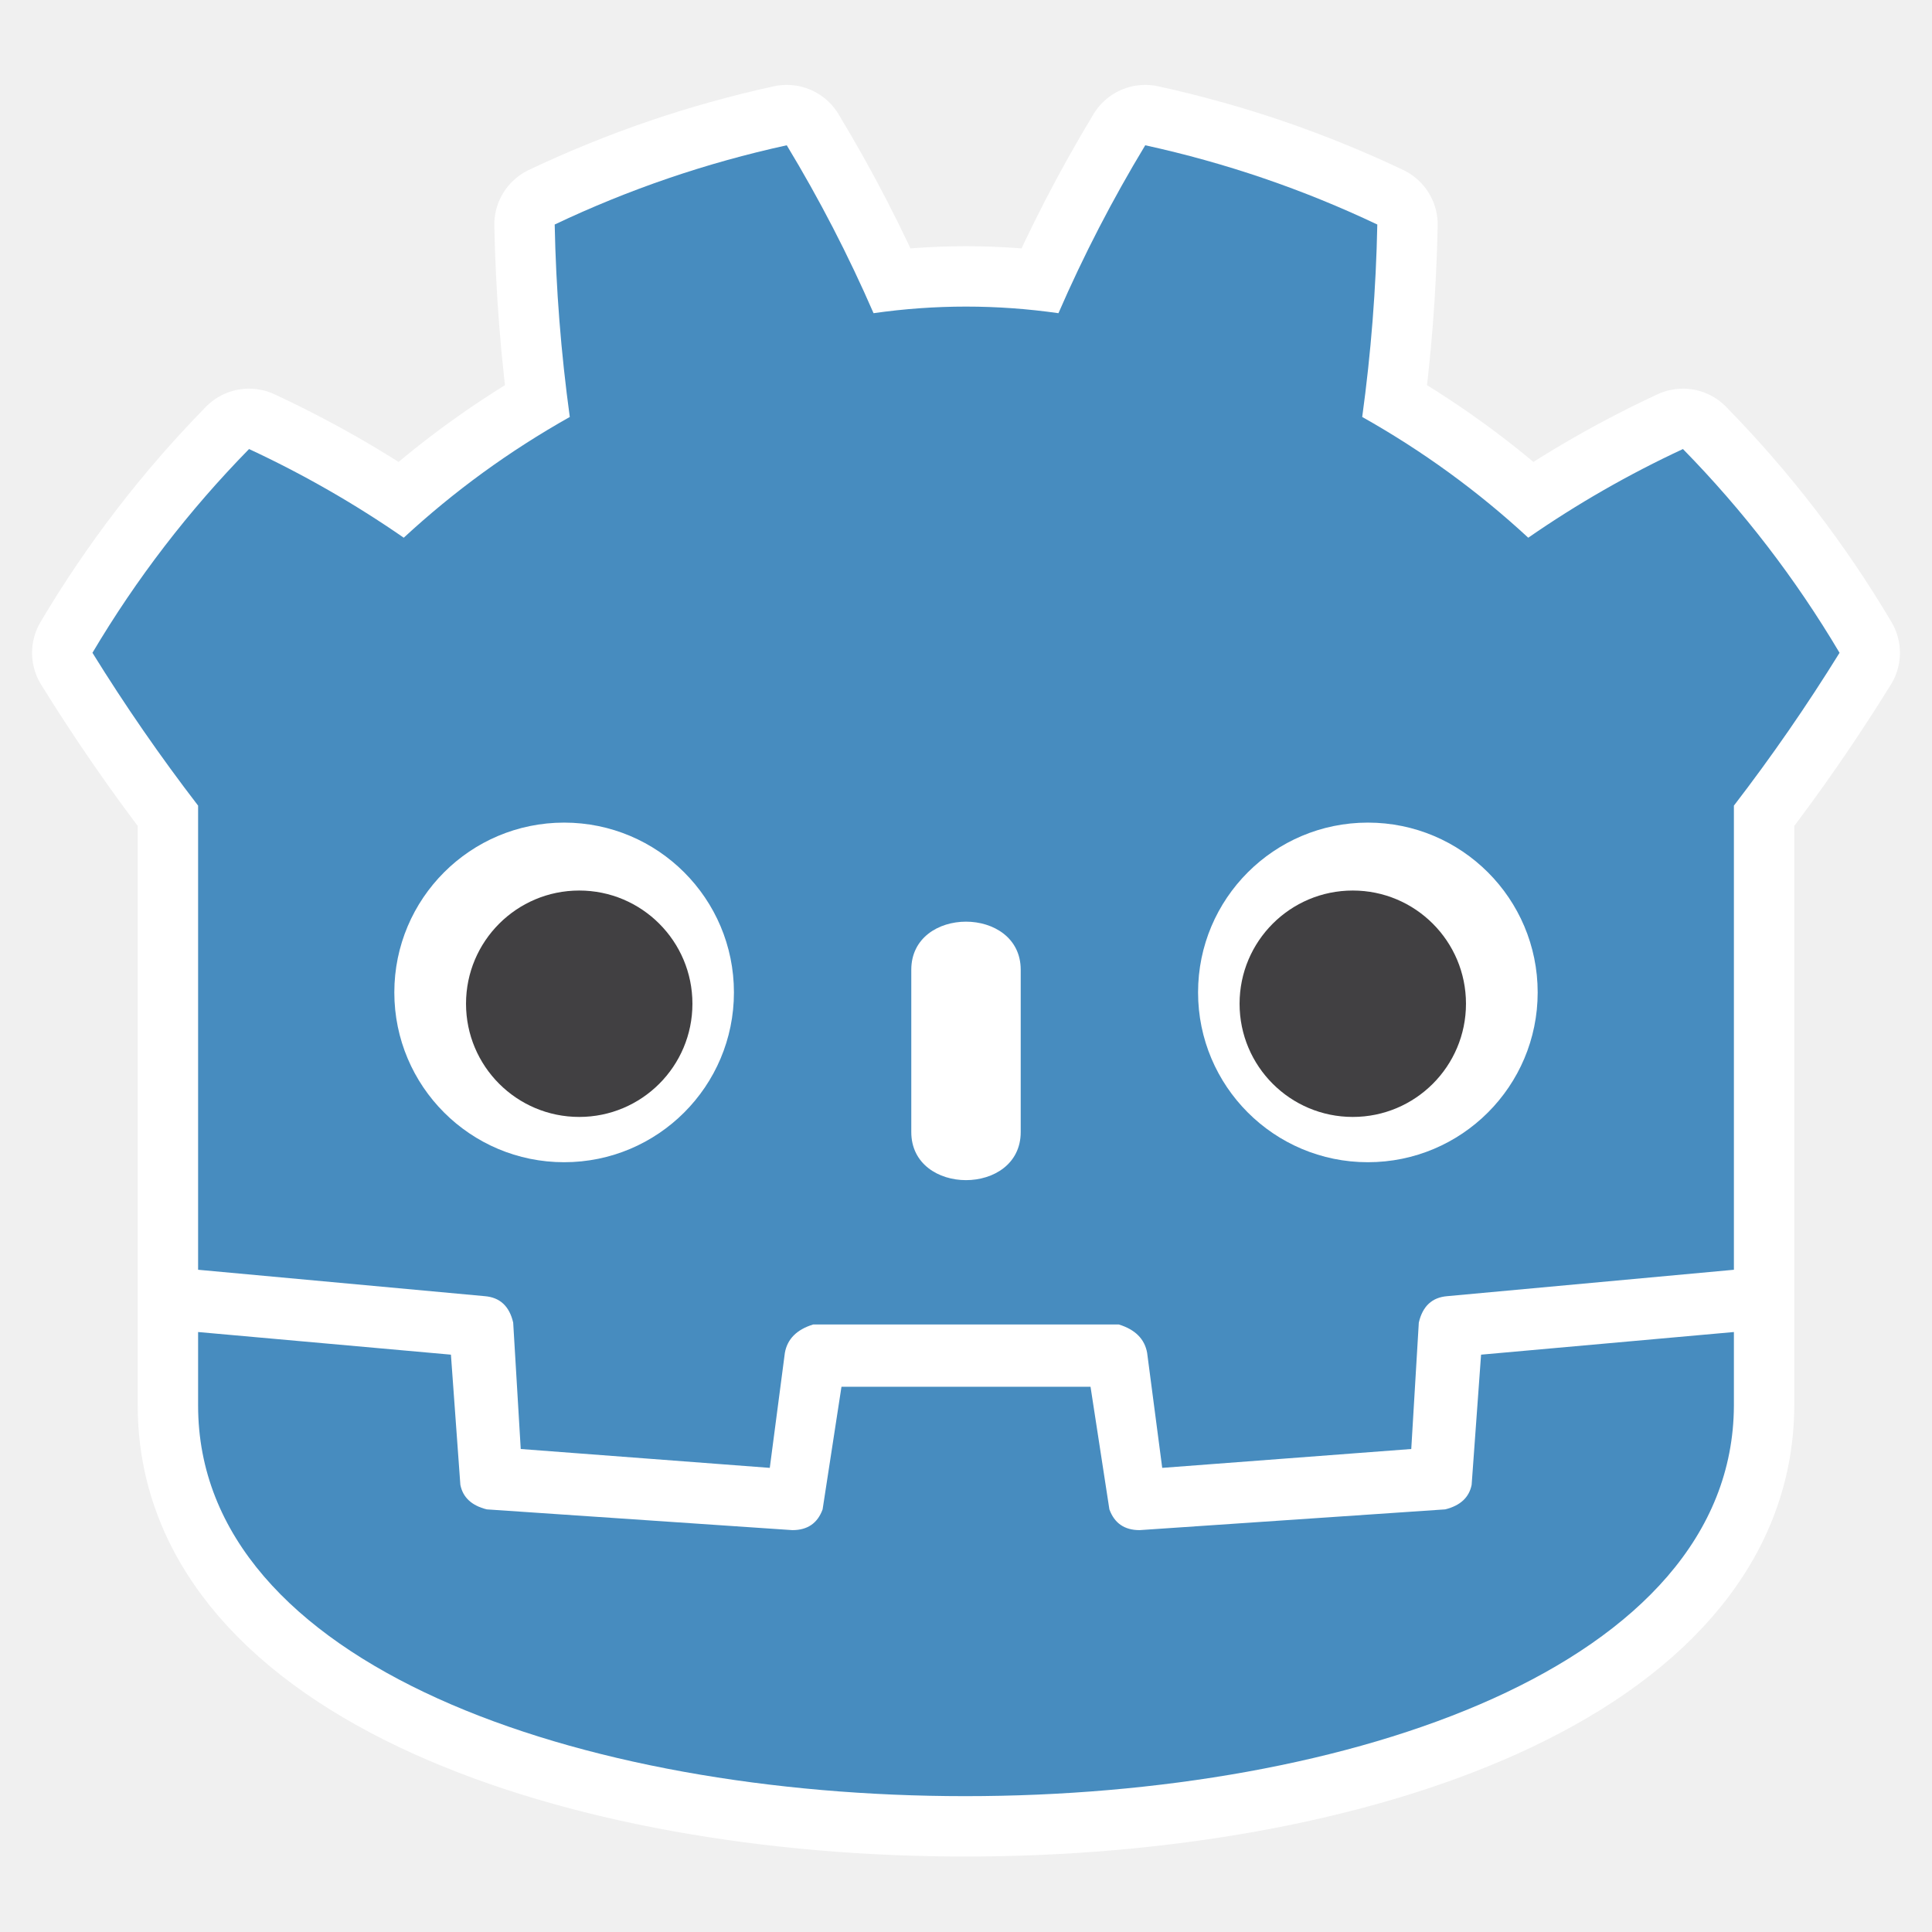
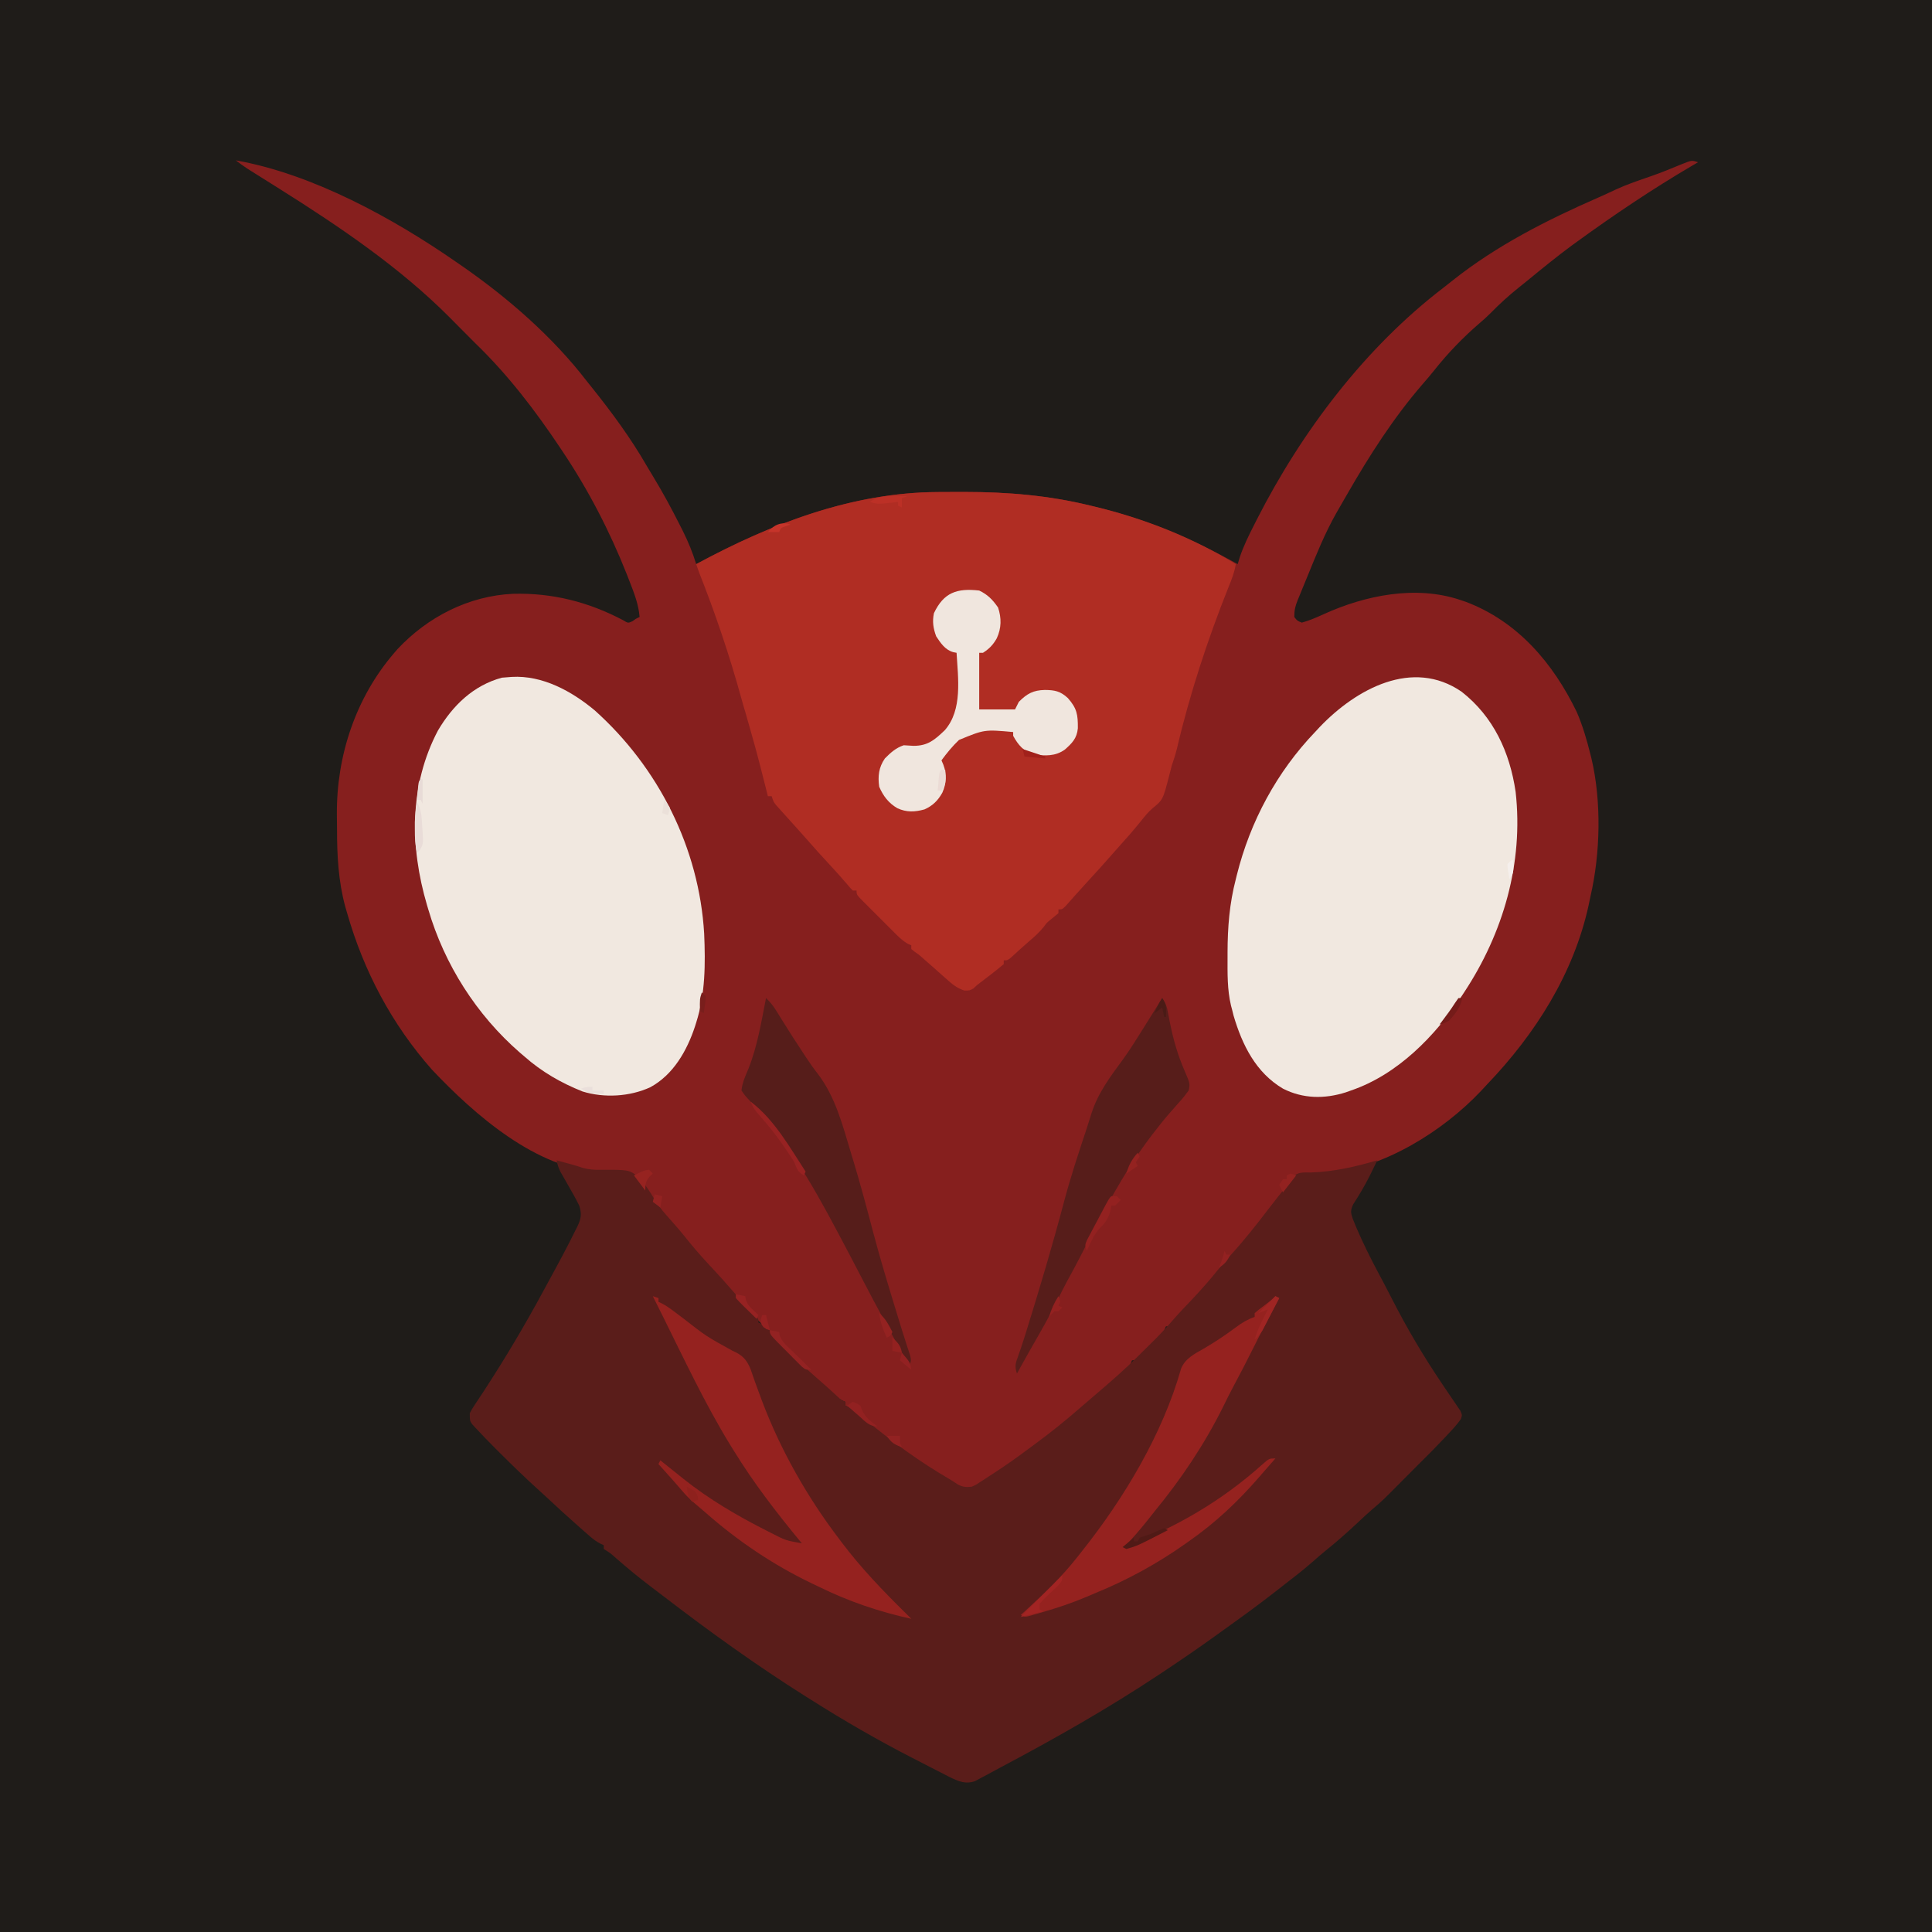
- <svg xmlns="http://www.w3.org/2000/svg" width="1024" height="1024">
-   <g fill="#fff">
-     <path d="M105 673v33q407 354 814 0v-33z" />
-     <path fill="none" stroke="#fff" stroke-linejoin="round" stroke-width="64" d="M105 745c0 276 813 276 814 0V427q30-39 56-81-35-59-83-108-43 20-82 47-40-37-88-64 7-51 8-102-59-28-123-42-26 43-46 89-49-7-98 0-20-46-46-89-64 14-123 42 1 51 8 102-48 27-88 64-39-27-82-47-48 49-83 108 26 42 56 81v318z" />
-     <path fill="#478cbf" d="m105 673 152 14q12 1 15 14l4 67 132 10 8-61q2-11 15-15h162q13 4 15 15l8 61 132-10 4-67q3-13 15-14l152-14V427q30-39 56-81-35-59-83-108-43 20-82 47-40-37-88-64 7-51 8-102-59-28-123-42-26 43-46 89-49-7-98 0-20-46-46-89-64 14-123 42 1 51 8 102-48 27-88 64-39-27-82-47-48 49-83 108 26 42 56 81zm0 33v39c0 276 813 276 814 0v-39l-134 12-5 69q-2 10-14 13l-162 11q-12 0-16-11l-10-65H446l-10 65q-4 11-16 11l-162-11q-12-3-14-13l-5-69z" />
-     <path d="M483 600c0 34 58 34 58 0v-86c0-34-58-34-58 0z" />
-     <circle cx="725" cy="526" r="90" />
-     <circle cx="299" cy="526" r="90" />
-   </g>
-   <g fill="#414042">
-     <circle cx="307" cy="532" r="60" />
-     <circle cx="717" cy="532" r="60" />
-   </g>
+ <svg xmlns="http://www.w3.org/2000/svg" version="1.1" width="1024" height="1024">
+   <path d="M0 0 C337.92 0 675.84 0 1024 0 C1024 337.92 1024 675.84 1024 1024 C686.08 1024 348.16 1024 0 1024 C0 686.08 0 348.16 0 0 Z " fill="#1F1C19" transform="translate(0,0)" />
+   <path d="M0 0 C40.703 7.199 83.475 30.715 117 54 C118.084 54.746 119.168 55.493 120.285 56.262 C144.497 73.117 167.973 93.572 186 117 C186.839 118.051 187.68 119.1 188.523 120.148 C199.239 133.521 209.359 147.251 217.905 162.118 C219.029 164.05 220.186 165.96 221.352 167.867 C226.427 176.224 231.038 184.767 235.438 193.5 C236.2 195.004 236.2 195.004 236.978 196.539 C239.823 202.264 242.136 207.883 244 214 C244.587 213.684 245.174 213.367 245.778 213.041 C284.648 192.178 327.167 176.029 371.871 175.797 C372.783 175.79 373.695 175.783 374.635 175.776 C377.569 175.758 380.503 175.752 383.438 175.75 C384.441 175.749 385.444 175.748 386.478 175.747 C409.103 175.762 430.977 177.594 453 183 C453.767 183.183 454.534 183.366 455.324 183.554 C482.056 189.976 507.028 200.593 531 214 C531.57 212.128 531.57 212.128 532.152 210.219 C534.103 204.381 536.784 198.981 539.562 193.5 C540.361 191.917 540.361 191.917 541.176 190.302 C564.923 143.696 598.562 99.162 640.303 67.307 C641.92 66.062 643.513 64.788 645.105 63.512 C668.176 45.178 694.986 31.568 721.891 19.809 C725.143 18.387 728.355 16.896 731.562 15.375 C737.545 12.633 743.755 10.562 749.969 8.414 C755.487 6.499 760.882 4.297 766.273 2.055 C771.673 -0.109 771.673 -0.109 775 1 C773.304 1.986 773.304 1.986 771.574 2.992 C750.716 15.249 730.577 28.789 711 43 C709.966 43.75 708.932 44.5 707.867 45.273 C699.993 51.09 692.424 57.273 684.858 63.482 C683.198 64.838 681.529 66.181 679.852 67.516 C674.611 71.714 669.783 76.089 665.098 80.898 C663.213 82.787 661.284 84.526 659.25 86.25 C650.477 93.815 642.413 102.134 635.227 111.215 C633.248 113.69 631.202 116.09 629.121 118.48 C613.615 136.375 600.756 156.503 589 177 C588.398 178.04 588.398 178.04 587.784 179.1 C586.599 181.146 585.423 183.197 584.25 185.25 C583.739 186.133 583.739 186.133 583.219 187.033 C577.191 197.689 572.598 209.11 567.993 220.433 C567.112 222.594 566.22 224.751 565.328 226.908 C564.762 228.294 564.197 229.68 563.633 231.066 C563.367 231.705 563.102 232.343 562.828 233.001 C561.503 236.294 561 238.375 561 242 C562.538 244.029 562.538 244.029 565 245 C569.03 243.917 572.762 242.263 576.555 240.538 C598.579 230.522 625.373 225.038 649 233 C650.464 233.493 650.464 233.493 651.957 233.996 C679.467 244.416 698.167 266.486 710.688 292.312 C713.868 299.649 716.08 307.25 718 315 C718.252 316.003 718.252 316.003 718.509 317.025 C723.871 339.674 723.243 367.404 718 390 C717.668 391.599 717.336 393.198 717.004 394.797 C709.091 431.037 688.749 463.049 663.352 489.581 C662.167 490.825 661.001 492.089 659.84 493.355 C639.626 514.738 608.651 533.865 579 537 C577.615 537.016 576.229 537.015 574.844 537 C574.131 537.001 573.418 537.003 572.684 537.004 C571.227 537.001 569.771 536.967 568.316 536.902 C564.775 536.96 562.765 537.272 560.145 539.765 C558.315 542.112 556.652 544.525 555 547 C553.904 548.45 552.796 549.892 551.676 551.324 C551.128 552.035 550.581 552.747 550.017 553.479 C543.728 561.626 537.251 569.547 530.481 577.297 C528.421 579.666 526.387 582.056 524.351 584.445 C518.999 590.722 513.551 596.898 508 603 C506.394 604.769 504.79 606.54 503.188 608.312 C502.126 609.482 502.126 609.482 501.043 610.676 C499.589 612.33 498.201 614.044 496.863 615.793 C496.248 616.521 495.634 617.25 495 618 C494.34 618 493.68 618 493 618 C492.736 618.589 492.471 619.178 492.199 619.784 C490.956 622.081 489.65 623.608 487.812 625.453 C487.196 626.072 486.58 626.691 485.945 627.328 C485.303 627.962 484.661 628.597 484 629.25 C483.358 629.9 482.716 630.549 482.055 631.219 C481.439 631.832 480.822 632.446 480.188 633.078 C479.343 633.92 479.343 633.92 478.48 634.778 C477 636 477 636 475 636 C474.763 636.574 474.526 637.147 474.281 637.738 C472.721 640.493 470.89 642.112 468.5 644.188 C467.602 644.975 466.703 645.763 465.777 646.574 C464.861 647.375 463.944 648.175 463 649 C461.352 650.498 459.707 651.998 458.062 653.5 C453.739 657.391 449.293 661.101 444.77 664.758 C442.965 666.219 441.17 667.692 439.387 669.18 C426.928 679.553 413.698 688.854 400.079 697.636 C398.675 698.557 397.293 699.512 395.933 700.497 C392.539 702.865 390.699 703.981 386.477 704.094 C382.286 702.775 379.018 700.916 375.375 698.5 C374.331 697.826 374.331 697.826 373.266 697.139 C371.167 695.775 369.081 694.391 367 693 C366.112 692.41 366.112 692.41 365.207 691.809 C352.986 683.65 341.539 674.53 330.204 665.202 C329.555 664.67 328.907 664.138 328.238 663.59 C327.661 663.114 327.084 662.638 326.49 662.148 C324.985 660.913 324.985 660.913 323 660 C323 659.34 323 658.68 323 658 C322.405 657.728 321.811 657.455 321.198 657.175 C319.056 656.03 317.58 654.874 315.828 653.207 C314.962 652.391 314.962 652.391 314.078 651.559 C313.475 650.983 312.872 650.406 312.25 649.812 C310.985 648.619 309.72 647.426 308.453 646.234 C307.85 645.667 307.248 645.099 306.627 644.514 C304.795 642.809 302.913 641.176 301 639.562 C297.077 636.177 293.42 632.53 289.75 628.875 C289.147 628.276 288.543 627.678 287.922 627.061 C284.722 623.85 281.782 620.587 279 617 C277.357 615.31 275.685 613.648 274 612 C269.078 607.171 264.285 602.307 259.793 597.074 C257.834 594.808 255.827 592.592 253.812 590.375 C245.695 581.372 237.852 572.132 230.219 562.715 C228.652 560.798 227.067 558.895 225.469 557.004 C225.042 556.498 224.615 555.992 224.176 555.471 C222.888 553.953 221.587 552.447 220.285 550.941 C218 548 218 548 216.621 545.09 C215.033 541.796 213.998 540.15 211 538 C205.355 536.655 199.526 536.593 193.75 536.336 C159.323 534.758 126.401 505.685 104 482 C82.685 457.879 67.845 429.853 59 399 C58.661 397.835 58.322 396.669 57.973 395.469 C54.324 381.965 53.627 368.358 53.629 354.45 C53.625 351.833 53.589 349.217 53.551 346.6 C53.344 315.476 63.556 284.694 84 261 C84.558 260.353 85.116 259.706 85.691 259.039 C101.687 241.961 123.404 230.821 146.855 229.727 C167.727 229.165 186.862 234.014 205.332 243.758 C207.893 245.322 207.893 245.322 210.25 244.25 C210.827 243.838 211.405 243.425 212 243 C212.66 242.67 213.32 242.34 214 242 C213.441 235.22 211.085 229.304 208.625 223 C208.179 221.854 207.734 220.709 207.275 219.529 C198.195 196.566 186.767 174.517 173 154 C172.431 153.146 172.431 153.146 171.851 152.275 C158.635 132.49 144.153 113.55 127 97 C124.231 94.244 121.478 91.473 118.73 88.695 C117.55 87.505 116.369 86.315 115.188 85.125 C114.32 84.245 114.32 84.245 113.436 83.348 C86.901 56.666 54.747 34.961 23 15 C22.151 14.466 21.302 13.931 20.428 13.381 C17.143 11.314 13.857 9.248 10.568 7.188 C9.774 6.687 8.979 6.187 8.16 5.672 C7.455 5.229 6.75 4.787 6.024 4.331 C3.949 2.966 1.971 1.51 0 0 Z " fill="#861F1E" transform="translate(125,85)" />
+   <path d="M0 0 C1.688 0.458 3.375 0.916 5.062 1.375 C6.002 1.63 6.942 1.885 7.91 2.148 C10.019 2.73 12.109 3.383 14.176 4.098 C17.499 4.882 19.898 5.08 23.258 5.035 C38.142 4.959 38.142 4.959 43.141 8.529 C46.96 12.468 49.75 17.066 52.566 21.749 C54.798 25.252 57.487 28.285 60.25 31.375 C61.246 32.515 62.241 33.657 63.234 34.801 C63.704 35.34 64.174 35.88 64.658 36.436 C66.659 38.768 68.577 41.166 70.5 43.562 C74.849 48.924 79.508 53.956 84.215 59 C86.969 61.954 89.637 64.975 92.281 68.027 C94.396 70.454 96.539 72.854 98.688 75.25 C99.413 76.06 100.139 76.869 100.887 77.703 C102.299 79.239 103.762 80.729 105.27 82.172 C107 84 107 84 107 86 C107.99 86.33 108.98 86.66 110 87 C110 87.66 110 88.32 110 89 C110.99 89.33 111.98 89.66 113 90 C114.367 91.391 114.367 91.391 115.875 93.25 C122.899 101.526 130.744 109.282 139.02 116.305 C142.383 119.184 145.629 122.194 148.898 125.18 C150.867 127.037 150.867 127.037 153 128 C153 128.66 153 129.32 153 130 C153.89 130.416 153.89 130.416 154.799 130.841 C156.859 131.926 158.448 133.052 160.223 134.547 C160.834 135.055 161.444 135.563 162.074 136.086 C162.73 136.635 163.386 137.184 164.062 137.75 C178.076 149.271 192.534 159.818 208.226 168.947 C209.746 169.849 211.225 170.819 212.695 171.801 C215.444 173.231 216.93 173.259 220 173 C222.191 172.063 222.191 172.063 224.258 170.656 C225.042 170.156 225.827 169.656 226.635 169.141 C227.868 168.329 227.868 168.329 229.125 167.5 C229.978 166.948 230.831 166.397 231.71 165.828 C237.965 161.755 244.046 157.503 250 153 C251.241 152.087 252.484 151.176 253.727 150.266 C262.22 144.016 270.335 137.462 278.265 130.513 C280.644 128.438 283.048 126.393 285.451 124.346 C293.525 117.464 301.522 110.534 309 103 C310.028 101.982 311.056 100.965 312.086 99.949 C313.182 98.862 314.279 97.775 315.375 96.688 C315.914 96.157 316.453 95.627 317.008 95.08 C320.579 91.531 323.922 87.841 327.214 84.033 C330.174 80.663 333.283 77.436 336.375 74.188 C341.478 68.789 346.33 63.318 350.961 57.508 C353.062 54.924 355.256 52.46 357.5 50 C364.53 42.264 370.982 34.087 377.324 25.786 C380.591 21.514 383.929 17.305 387.309 13.121 C389.048 11.062 389.048 11.062 390.238 8.758 C392.977 6.025 396.092 6.451 399.75 6.438 C411.899 6.061 423.346 3.416 435 0 C433.985 2.086 432.964 4.169 431.938 6.25 C431.627 6.88 431.317 7.511 430.998 8.16 C428.367 13.433 425.378 18.422 422.188 23.379 C420.718 26.624 420.867 27.65 422 31 C423.06 33.75 424.228 36.438 425.438 39.125 C425.792 39.916 426.146 40.706 426.511 41.521 C430.218 49.671 434.4 57.544 438.636 65.428 C440.069 68.13 441.462 70.849 442.848 73.574 C450.752 89.081 459.488 103.858 469.227 118.285 C470.278 119.855 470.278 119.855 471.35 121.457 C472.72 123.494 474.104 125.522 475.503 127.539 C476.12 128.456 476.736 129.372 477.371 130.316 C477.927 131.125 478.483 131.934 479.056 132.768 C480 135 480 135 479.321 137.11 C477.278 140.033 474.879 142.601 472.438 145.188 C471.902 145.76 471.367 146.333 470.816 146.924 C466.315 151.721 461.692 156.389 457 161 C454.233 163.758 451.478 166.527 448.73 169.305 C437.717 180.418 437.717 180.418 432.176 185.105 C429.733 187.232 427.378 189.439 425.018 191.656 C419.316 197.012 413.541 202.138 407.434 207.031 C405.295 208.761 403.235 210.54 401.188 212.375 C395.916 217.033 390.337 221.307 384.782 225.617 C383.131 226.898 381.485 228.185 379.84 229.473 C371.564 235.907 363.097 242.062 354.571 248.159 C352.67 249.52 350.772 250.886 348.876 252.255 C340.061 258.606 331.107 264.73 322.062 270.75 C321.346 271.228 320.629 271.705 319.89 272.197 C292.776 290.237 264.579 306.238 235.818 321.5 C233.356 322.81 230.906 324.138 228.457 325.473 C227.222 326.129 225.986 326.784 224.75 327.438 C223.257 328.24 223.257 328.24 221.734 329.059 C216.802 330.757 213.227 329.204 208.707 327.066 C207.071 326.241 205.44 325.405 203.812 324.562 C202.93 324.112 202.048 323.662 201.139 323.198 C198.422 321.807 195.711 320.404 193 319 C191.46 318.213 189.919 317.427 188.379 316.641 C170.151 307.262 152.318 296.967 135 286 C134.114 285.446 133.229 284.891 132.316 284.32 C106.073 267.789 80.911 249.67 56.325 230.782 C54.314 229.241 52.296 227.709 50.273 226.184 C43.81 221.294 37.591 216.178 31.49 210.845 C28.448 208.134 28.448 208.134 25 206 C25 205.34 25 204.68 25 204 C24.406 203.724 23.813 203.448 23.201 203.164 C21.117 202.062 19.555 200.927 17.785 199.383 C17.188 198.865 16.591 198.346 15.976 197.812 C15.345 197.255 14.713 196.699 14.062 196.125 C13.069 195.256 13.069 195.256 12.055 194.369 C6.131 189.165 0.33 183.834 -5.434 178.453 C-6.956 177.041 -8.491 175.643 -10.031 174.25 C-16.821 168.091 -23.382 161.722 -29.875 155.25 C-30.672 154.458 -31.469 153.666 -32.29 152.849 C-35.946 149.184 -39.563 145.481 -43.07 141.672 C-43.638 141.059 -44.205 140.447 -44.79 139.815 C-46 138 -46 138 -46 134 C-44.708 131.577 -44.708 131.577 -42.926 128.914 C-41.964 127.457 -41.964 127.457 -40.983 125.97 C-40.329 124.99 -39.674 124.01 -39 123 C-37.865 121.24 -36.733 119.477 -35.605 117.711 C-35.048 116.842 -34.49 115.972 -33.916 115.077 C-22.996 98.006 -13.03 80.589 -3.463 62.726 C-2.197 60.366 -0.922 58.012 0.359 55.66 C2.279 52.127 4.154 48.572 6 45 C6.507 44.02 6.507 44.02 7.025 43.02 C8.057 41.002 9.064 38.972 10.062 36.938 C10.53 36.026 10.53 36.026 11.007 35.095 C13.014 30.903 13.42 28.421 12 24 C10.314 20.537 8.426 17.208 6.5 13.875 C5.485 12.104 4.475 10.331 3.469 8.555 C3.02 7.776 2.57 6.997 2.107 6.195 C1.059 4.118 0.458 2.272 0 0 Z " fill="#5A1D1A" transform="translate(295,615)" />
+   <path d="M0 0 C0.912 -0.007 1.824 -0.014 2.764 -0.021 C5.698 -0.038 8.632 -0.045 11.566 -0.047 C12.57 -0.048 13.573 -0.049 14.607 -0.05 C37.232 -0.035 59.106 1.797 81.129 7.203 C81.896 7.386 82.663 7.569 83.453 7.757 C109.738 14.072 135.056 24.026 158.129 38.203 C157.453 42.493 155.959 46.276 154.316 50.266 C143.292 77.866 133.676 107.104 126.918 136.031 C126.14 139.159 125.148 142.147 124.129 145.203 C123.772 146.554 123.425 147.907 123.086 149.262 C119.536 163.094 119.536 163.094 114.074 167.551 C111.618 169.637 109.76 171.996 107.754 174.516 C104.054 179.109 100.208 183.519 96.238 187.879 C94.383 189.924 92.561 191.991 90.754 194.078 C87.371 197.961 83.898 201.759 80.407 205.543 C78.005 208.149 75.62 210.766 73.27 213.418 C72.815 213.928 72.36 214.438 71.892 214.964 C70.633 216.379 69.379 217.799 68.125 219.219 C66.129 221.203 66.129 221.203 64.129 221.203 C64.129 221.863 64.129 222.523 64.129 223.203 C62.664 224.435 61.195 225.662 59.699 226.855 C57.96 228.261 57.96 228.261 56.254 230.578 C53.867 233.527 51.241 235.835 48.359 238.289 C45.177 241.02 42.1 243.864 39.012 246.699 C37.129 248.203 37.129 248.203 35.129 248.203 C35.129 248.863 35.129 249.523 35.129 250.203 C32.915 252.095 30.693 253.88 28.379 255.641 C27.745 256.131 27.11 256.622 26.457 257.127 C25.227 258.077 23.99 259.019 22.748 259.953 C21.008 261.26 21.008 261.26 19.051 263.113 C17.129 264.203 17.129 264.203 14.277 264.211 C10.344 262.952 7.755 260.803 4.754 258.078 C4.188 257.582 3.622 257.086 3.039 256.574 C1.393 255.127 -0.24 253.667 -1.871 252.203 C-3.39 250.868 -4.911 249.534 -6.434 248.203 C-7.012 247.688 -7.591 247.172 -8.188 246.641 C-9.913 245.122 -9.913 245.122 -12.086 243.641 C-12.675 243.166 -13.264 242.692 -13.871 242.203 C-13.871 241.543 -13.871 240.883 -13.871 240.203 C-14.68 239.881 -14.68 239.881 -15.505 239.553 C-18.722 237.718 -21.142 235.217 -23.73 232.609 C-24.28 232.062 -24.829 231.515 -25.395 230.951 C-26.55 229.797 -27.703 228.64 -28.854 227.481 C-30.622 225.702 -32.4 223.935 -34.18 222.168 C-35.301 221.045 -36.423 219.921 -37.543 218.797 C-38.077 218.267 -38.612 217.736 -39.162 217.19 C-42.871 213.433 -42.871 213.433 -42.871 211.203 C-43.531 211.203 -44.191 211.203 -44.871 211.203 C-46.176 209.91 -46.176 209.91 -47.746 208.016 C-51.027 204.151 -54.419 200.415 -57.871 196.703 C-61.7 192.575 -65.48 188.418 -69.164 184.16 C-71.207 181.818 -73.288 179.51 -75.371 177.203 C-76.5 175.948 -76.5 175.948 -77.652 174.668 C-79.087 173.074 -80.524 171.483 -81.965 169.895 C-82.594 169.192 -83.223 168.489 -83.871 167.766 C-84.428 167.148 -84.985 166.531 -85.559 165.895 C-86.871 164.203 -86.871 164.203 -87.871 161.203 C-88.531 161.203 -89.191 161.203 -89.871 161.203 C-90.087 160.353 -90.303 159.503 -90.526 158.627 C-95.789 137.816 -95.789 137.816 -101.68 117.176 C-102.547 114.319 -103.364 111.453 -104.156 108.574 C-110.298 86.334 -117.695 64.449 -126.182 42.995 C-126.79 41.414 -127.335 39.81 -127.871 38.203 C-88.421 16.932 -45.454 0.236 0 0 Z " fill="#B02D23" transform="translate(496.8711,260.7969)" />
+   <path d="M0 0 C16.94 13.265 25.547 32.092 28.625 53.062 C32.861 90.779 22.105 127.88 1.312 159.375 C0.925 159.965 0.537 160.554 0.138 161.162 C-14.121 182.579 -33.878 202.922 -58.688 211.375 C-60.022 211.851 -60.022 211.851 -61.383 212.336 C-72.623 215.908 -84.097 215.78 -94.688 210.375 C-109.08 201.874 -116.281 187.213 -120.863 171.703 C-121.135 170.605 -121.407 169.507 -121.688 168.375 C-121.952 167.389 -121.952 167.389 -122.223 166.384 C-124.247 157.907 -124.083 149.287 -124.062 140.625 C-124.062 139.804 -124.062 138.982 -124.062 138.136 C-124.028 124.851 -123.044 112.279 -119.688 99.375 C-119.506 98.635 -119.324 97.895 -119.136 97.133 C-112.07 68.786 -97.896 42.443 -77.688 21.375 C-76.847 20.471 -76.007 19.568 -75.141 18.637 C-55.893 -1.474 -25.999 -17.888 0 0 Z " fill="#F1E8E0" transform="translate(774.6875,366.625)" />
+   <path d="M0 0 C16.335 -0.945 31.818 7.586 44 17.75 C77.692 47.958 99.319 90.596 101.985 136.106 C102.661 152.001 102.635 167.934 97.758 183.223 C97.544 183.901 97.329 184.578 97.108 185.277 C92.885 198.09 85.634 210.884 73.395 217.5 C62.543 222.49 48.969 223.277 37.508 219.723 C26.176 215.215 15.905 209.307 6.758 201.223 C5.951 200.536 5.144 199.849 4.312 199.141 C-18.673 179.145 -35.669 152.473 -44.242 123.223 C-44.47 122.46 -44.698 121.697 -44.932 120.912 C-54.034 89.959 -54.387 57.4 -39.117 28.406 C-31.307 15.145 -20.321 4.494 -5.242 0.41 C-3.493 0.301 -1.744 0.173 0 0 Z " fill="#F1E8E0" transform="translate(271.2422,358.7773)" />
+   <path d="M0 0 C0.99 0.495 0.99 0.495 2 1 C1.739 1.492 1.478 1.984 1.209 2.49 C-3.299 10.993 -7.793 19.499 -12.062 28.125 C-15.196 34.456 -18.464 40.707 -21.794 46.937 C-23.864 50.818 -25.849 54.72 -27.75 58.688 C-37.597 78.49 -49.958 96.949 -64 114 C-65.335 115.687 -66.668 117.374 -68 119.062 C-71.833 123.861 -75.871 128.454 -80 133 C-53.022 122.767 -28.6 108.602 -7.071 89.301 C-3.318 86 -3.318 86 0 86 C-2.333 88.667 -4.667 91.333 -7 94 C-7.51 94.592 -8.021 95.184 -8.547 95.794 C-19.815 108.805 -31.864 120.173 -46 130 C-46.606 130.43 -47.213 130.859 -47.837 131.302 C-62.566 141.714 -78.44 150.411 -95.134 157.232 C-96.96 157.983 -98.773 158.765 -100.586 159.547 C-108.039 162.683 -115.551 165.184 -123.312 167.438 C-124.239 167.709 -125.165 167.98 -126.12 168.26 C-126.984 168.503 -127.848 168.746 -128.738 168.996 C-129.512 169.215 -130.286 169.433 -131.083 169.658 C-133 170 -133 170 -135 169 C-133.749 167.857 -133.749 167.857 -132.473 166.691 C-122.795 157.826 -113.43 149.006 -105.301 138.656 C-104.382 137.486 -103.458 136.32 -102.531 135.156 C-80.279 107.181 -59.751 72.979 -49.984 38.348 C-47.734 32.981 -42.977 30.634 -38.125 27.875 C-32.038 24.335 -26.291 20.497 -20.657 16.275 C-17.552 13.978 -14.663 12.246 -11 11 C-11 10.34 -11 9.68 -11 9 C-9.102 7.344 -9.102 7.344 -6.625 5.5 C-4.271 3.736 -2.081 2.081 0 0 Z " fill="#95221F" transform="translate(676,687)" />
+   <path d="M0 0 C0.99 0.33 1.98 0.66 3 1 C3 1.66 3 2.32 3 3 C3.576 3.269 4.153 3.539 4.747 3.816 C7.042 5.022 8.988 6.378 11.055 7.941 C11.828 8.521 12.601 9.1 13.397 9.698 C14.215 10.313 15.032 10.928 15.875 11.562 C28.391 21.322 28.391 21.322 42.215 28.916 C47.368 31.208 49.601 33.347 51.793 38.594 C52.617 40.887 53.414 43.19 54.188 45.5 C55.115 48.042 56.049 50.579 56.996 53.113 C57.358 54.09 57.358 54.09 57.727 55.087 C67.563 81.371 81.995 106.754 99 129 C99.641 129.85 99.641 129.85 100.294 130.718 C110.458 144.188 122.001 156.17 134 168 C135.001 168.999 136.002 169.998 137 171 C120.101 167.32 103.513 161.677 88 154 C86.231 153.161 86.231 153.161 84.426 152.305 C63.677 142.344 44.879 129.656 27.651 114.444 C25.885 112.9 24.094 111.388 22.301 109.875 C19.876 107.8 17.677 105.703 15.625 103.25 C12.82 99.953 9.963 96.714 7.062 93.5 C6.29 92.644 5.518 91.788 4.723 90.906 C3.87 89.963 3.87 89.963 3 89 C3.495 88.01 3.495 88.01 4 87 C4.617 87.496 5.235 87.993 5.871 88.504 C7.657 89.936 9.445 91.366 11.234 92.793 C12.875 94.102 14.512 95.415 16.141 96.738 C29.768 107.635 44.833 116.457 60.375 124.312 C61.338 124.801 61.338 124.801 62.32 125.299 C70.323 129.44 70.323 129.44 79 131 C78.478 130.368 77.956 129.737 77.418 129.086 C64.987 113.977 53.265 98.694 43 82 C41.981 80.364 41.981 80.364 40.941 78.695 C27.563 56.812 16.571 33.334 5.181 10.378 C3.461 6.915 1.731 3.458 0 0 Z " fill="#95221F" transform="translate(346,687)" />
+   <path d="M0 0 C1.945 2.917 2.423 4.348 3.043 7.691 C3.226 8.628 3.41 9.565 3.599 10.53 C3.793 11.531 3.987 12.531 4.188 13.562 C5.942 22.211 8.261 30.225 11.764 38.326 C14.777 45.365 14.777 45.365 14 49 C12.4 51.244 10.846 53.17 9 55.188 C7.977 56.352 6.955 57.517 5.934 58.684 C5.177 59.536 5.177 59.536 4.406 60.406 C1.108 64.146 -1.975 68.037 -5 72 C-5.619 72.809 -5.619 72.809 -6.25 73.634 C-20.903 92.997 -32.115 114.877 -43.133 136.441 C-45.565 141.198 -48.111 145.885 -50.683 150.568 C-52.229 153.423 -53.658 156.323 -55.062 159.25 C-59.803 168.827 -65.184 178.05 -70.481 187.327 C-72.683 191.202 -74.846 195.098 -77 199 C-78.034 195.845 -77.977 194.134 -76.812 191.043 C-75.509 187.418 -74.277 183.789 -73.125 180.113 C-72.785 179.029 -72.445 177.945 -72.095 176.828 C-64.946 153.872 -58.091 130.807 -51.938 107.562 C-48.503 94.672 -44.325 82.009 -40.107 69.358 C-39.21 66.636 -38.351 63.909 -37.516 61.168 C-34.004 50.155 -27.437 41.533 -20.66 32.298 C-16.855 27.031 -13.443 21.507 -10 16 C-9.556 15.292 -9.112 14.584 -8.654 13.854 C-5.76 9.242 -2.876 4.623 0 0 Z " fill="#571D1A" transform="translate(616,529)" />
+   <path d="M0 0 C2.273 2.129 3.931 4.276 5.566 6.922 C6.047 7.692 6.527 8.463 7.022 9.257 C7.53 10.08 8.039 10.902 8.562 11.75 C12.342 17.802 16.156 23.82 20.125 29.75 C20.529 30.363 20.933 30.976 21.35 31.608 C23.306 34.558 25.304 37.424 27.492 40.207 C36.863 52.501 40.605 67.408 45 82 C45.489 83.597 45.489 83.597 45.988 85.227 C49.948 98.199 53.419 111.293 56.871 124.408 C60.577 138.375 64.759 152.187 69 166 C69.354 167.157 69.708 168.315 70.073 169.507 C72.144 176.271 72.144 176.271 74.301 183.008 C74.635 184.036 74.969 185.065 75.312 186.125 C75.659 187.179 76.006 188.234 76.363 189.32 C77 192 77 192 76 195 C67.202 179.328 58.595 163.59 50.353 147.617 C46.615 140.386 42.818 133.188 39 126 C38.499 125.055 37.997 124.11 37.48 123.136 C24.104 97.985 10.164 73.768 -9.762 53.18 C-11.188 51.625 -11.188 51.625 -13 49 C-12.596 44.835 -10.915 41.27 -9.312 37.438 C-4.537 25.46 -2.479 12.604 0 0 Z " fill="#561D1A" transform="translate(406,529)" />
+   <path d="M0 0 C4.507 2.135 7.174 4.918 10 9 C11.858 14.574 11.806 19.943 9.312 25.312 C7.42 28.686 5.306 30.912 2 33 C1.34 33 0.68 33 0 33 C0 42.9 0 52.8 0 63 C6.27 63 12.54 63 19 63 C19.66 61.68 20.32 60.36 21 59 C25.333 54.632 28.635 52.832 34.75 52.688 C40.031 52.738 43.006 53.306 47 57 C51.831 62.484 52.35 65.805 52.281 73.016 C51.779 78.341 49.246 80.902 45.375 84.312 C40.243 87.959 35.143 87.558 29 87 C23.636 85.339 20.643 81.864 18 77 C18 76.34 18 75.68 18 75 C2.812 73.62 2.812 73.62 -10.711 79.184 C-14.19 82.505 -17.16 86.125 -20 90 C-19.678 90.746 -19.355 91.493 -19.023 92.262 C-17.061 97.513 -17.342 102.137 -19.562 107.188 C-21.908 111.339 -24.626 114.05 -29 116 C-34.13 117.423 -38.48 117.608 -43.375 115.375 C-48.045 112.644 -50.865 108.925 -53 104 C-53.785 98.39 -53.262 93.735 -50 89 C-46.908 85.886 -44.196 83.399 -40 82 C-38.283 82.08 -36.566 82.186 -34.852 82.309 C-27.209 82.338 -23.584 79.121 -18.256 74.043 C-8.749 63.236 -11.215 46.441 -12 33 C-12.607 32.88 -13.214 32.76 -13.84 32.637 C-18.112 31.378 -20.448 27.838 -22.812 24.25 C-24.378 19.966 -24.916 16.499 -24 12 C-18.783 0.992 -11.769 -1.334 0 0 Z " fill="#F0E6DE" transform="translate(519,313)" />
+   <path d="M0 0 C0.99 0 1.98 0 3 0 C3.66 0.66 4.32 1.32 5 2 C3.625 3.5 3.625 3.5 2 5 C1.34 5 0.68 5 0 5 C-0.155 6.083 -0.155 6.083 -0.312 7.188 C-1.276 11.131 -2.845 13.961 -5.875 16.688 C-9.169 20.272 -10.958 24.614 -13 29 C-14 26 -14 26 -12.936 23.38 C-12.393 22.355 -11.849 21.33 -11.289 20.273 C-10.704 19.16 -10.119 18.046 -9.516 16.898 C-8.892 15.736 -8.268 14.573 -7.625 13.375 C-7.002 12.193 -6.379 11.011 -5.758 9.828 C-1.186 1.186 -1.186 1.186 0 0 Z " fill="#932120" transform="translate(589,634)" />
+   <path d="M0 0 C12.446 9.47 20.569 24.07 29 37 C28.67 37.66 28.34 38.32 28 39 C24.496 36.664 24.493 35.788 23 32 C21.468 29.422 19.771 26.964 18.062 24.5 C17.582 23.802 17.102 23.105 16.608 22.386 C12.85 17.014 8.795 11.974 4.442 7.074 C2.343 4.697 1.017 3.05 0 0 Z " fill="#972222" transform="translate(398,584)" />
+   <path d="M0 0 C0 3 0 3 -2.625 5.812 C-4.314 7.429 -6.024 9.023 -7.734 10.617 C-9.207 12.027 -10.609 13.51 -12 15 C-12 15.99 -12 16.98 -12 18 C-11.34 18.33 -10.68 18.66 -10 19 C-13.96 19.99 -17.92 20.98 -22 22 C-14.667 14.667 -7.333 7.333 0 0 Z " fill="#A12423" transform="translate(563,835)" />
+   <path d="M0 0 C2.488 4.434 2.553 8.508 2.812 13.5 C2.876 14.355 2.94 15.209 3.006 16.09 C3.354 22.382 3.354 22.382 1.512 25.594 C0.763 26.29 0.763 26.29 0 27 C-1.006 22.831 -1.134 18.907 -1.125 14.625 C-1.128 13.359 -1.13 12.093 -1.133 10.789 C-1.003 7.09 -0.593 3.646 0 0 Z " fill="#E9DCD8" transform="translate(221,425)" />
+   <path d="M0 0 C2.475 0.495 2.475 0.495 5 1 C5.057 1.548 5.113 2.096 5.172 2.66 C6.36 6.018 8.723 8.039 11.25 10.438 C11.728 10.902 12.206 11.367 12.699 11.846 C14.129 13.235 15.564 14.617 17 16 C18.674 17.659 20.338 19.329 22 21 C19 21 19 21 16.915 19.288 C16.135 18.504 15.355 17.721 14.551 16.914 C13.703 16.066 12.856 15.218 11.982 14.344 C11.101 13.447 10.22 12.549 9.312 11.625 C8.42 10.736 7.527 9.846 6.607 8.93 C0 2.267 0 2.267 0 0 Z " fill="#932222" transform="translate(408,705)" />
+   <path d="M0 0 C0.66 0.33 1.32 0.66 2 1 C0.405 4.109 -1.203 7.211 -2.812 10.312 C-3.264 11.194 -3.716 12.075 -4.182 12.982 C-4.844 14.254 -4.844 14.254 -5.52 15.551 C-6.124 16.721 -6.124 16.721 -6.741 17.915 C-7.969 19.949 -9.249 21.409 -11 23 C-9.354 17.315 -6.71 12.233 -4 7 C-5.65 7.66 -7.3 8.32 -9 9 C-6 6 -3 3 0 0 Z " fill="#9F2523" transform="translate(676,687)" />
+   <path d="M0 0 C-0.99 0.33 -1.98 0.66 -3 1 C-3 2.65 -3 4.3 -3 6 C-3.66 5.67 -4.32 5.34 -5 5 C-5 4.34 -5 3.68 -5 3 C-5.664 3.084 -6.328 3.168 -7.012 3.254 C-15.782 4.265 -15.782 4.265 -20 3 C-14.097 -0.935 -6.864 -0.124 0 0 Z " fill="#BC3026" transform="translate(481,263)" />
+   <path d="M0 0 C0.66 0.33 1.32 0.66 2 1 C-14.086 9.292 -14.086 9.292 -20 11 C-20.66 10.67 -21.32 10.34 -22 10 C-20.02 8.35 -18.04 6.7 -16 5 C-16 5.66 -16 6.32 -16 7 C-15.34 7 -14.68 7 -14 7 C-13.67 6.34 -13.34 5.68 -13 5 C-11.015 4.291 -9.011 3.633 -7 3 C-5.745 2.448 -4.495 1.886 -3.25 1.312 C-1.641 0.663 -1.641 0.663 0 0 Z " fill="#501A16" transform="translate(617,810)" />
+   <path d="M0 0 C1.875 0.688 1.875 0.688 4 2 C4.268 2.743 4.536 3.485 4.812 4.25 C6.542 8.255 9.611 10.363 13 13 C8.614 13 6.448 10.265 3.312 7.5 C2.706 6.975 2.099 6.451 1.475 5.91 C-0.023 4.613 -1.512 3.308 -3 2 C-2.01 1.34 -1.02 0.68 0 0 Z " fill="#922121" transform="translate(452,743)" />
+   <path d="M0 0 C0.66 0.66 1.32 1.32 2 2 C1.288 2.65 1.288 2.65 0.562 3.312 C-1.732 5.79 -2 7.667 -2 11 C-3.98 8.36 -5.96 5.72 -8 3 C-2.727 0.364 -2.727 0.364 0 0 Z " fill="#962320" transform="translate(344,620)" />
+   <path d="M0 0 C0.66 0 1.32 0 2 0 C1.077 4.899 -1.672 8.385 -5 12 C-7.875 13.5 -7.875 13.5 -10 14 C-9.613 13.492 -9.227 12.984 -8.828 12.461 C-6.36 9.199 -3.935 5.96 -1.75 2.5 C-1.173 1.675 -0.595 0.85 0 0 Z " fill="#741B19" transform="translate(773,529)" />
+   <path d="M0 0 C0.99 0.33 1.98 0.66 3 1 C0.69 3.97 -1.62 6.94 -4 10 C-4.66 8.68 -5.32 7.36 -6 6 C-5.34 5.01 -4.68 4.02 -4 3 C-3.34 3 -2.68 3 -2 3 C-2 2.34 -2 1.68 -2 1 C-1.34 0.67 -0.68 0.34 0 0 Z " fill="#922220" transform="translate(684,622)" />
+   <path d="M0 0 C0.66 0 1.32 0 2 0 C2.25 7.625 2.25 7.625 0 11 C-0.66 11 -1.32 11 -2 11 C-1.86 9.354 -1.713 7.708 -1.562 6.062 C-1.481 5.146 -1.4 4.229 -1.316 3.285 C-1 1 -1 1 0 0 Z " fill="#EBDBD5" transform="translate(499,408)" />
+   <path d="M0 0 C3.291 2.797 5.063 6.195 7 10 C6 12 6 12 4 13 C1.979 8.607 0.591 4.847 0 0 Z " fill="#942221" transform="translate(466,696)" />
+   <path d="M0 0 C2.475 0.495 2.475 0.495 5 1 C5.102 1.593 5.204 2.186 5.309 2.797 C6.114 5.362 7.116 6.427 9.062 8.25 C9.61 8.771 10.158 9.292 10.723 9.828 C11.144 10.215 11.566 10.602 12 11 C11.67 11.66 11.34 12.32 11 13 C9.161 11.214 7.328 9.422 5.5 7.625 C4.713 6.863 4.713 6.863 3.91 6.086 C2.568 4.762 1.28 3.384 0 2 C0 1.34 0 0.68 0 0 Z " fill="#962222" transform="translate(390,686)" />
+   <path d="M0 0 C0.33 0 0.66 0 1 0 C1 4.29 1 8.58 1 13 C0.67 12.34 0.34 11.68 0 11 C-0.66 11 -1.32 11 -2 11 C-1.86 9.354 -1.713 7.708 -1.562 6.062 C-1.481 5.146 -1.4 4.229 -1.316 3.285 C-1 1 -1 1 0 0 Z " fill="#E8DBD7" transform="translate(223,413)" />
+   <path d="M0 0 C0.33 0.99 0.66 1.98 1 3 C0.67 3.66 0.34 4.32 0 5 C0.66 5.33 1.32 5.66 2 6 C1.34 6.66 0.68 7.32 0 8 C-0.66 8 -1.32 8 -2 8 C-3.625 9.458 -3.625 9.458 -5 11 C-3.775 6.947 -2.301 3.556 0 0 Z " fill="#932120" transform="translate(561,687)" />
+   <path d="M0 0 C0.66 0.66 1.32 1.32 2 2 C1.977 4.164 1.977 4.164 1.625 6.625 C1.514 7.442 1.403 8.26 1.289 9.102 C1.194 9.728 1.098 10.355 1 11 C0.34 10.67 -0.32 10.34 -1 10 C-1.125 3.375 -1.125 3.375 0 0 Z " fill="#791E1C" transform="translate(372,526)" />
+   <path d="M0 0 C4 1.333 8 2.667 12 4 C12 4.33 12 4.66 12 5 C8.37 4.67 4.74 4.34 1 4 C0.67 2.68 0.34 1.36 0 0 Z " fill="#A1211B" transform="translate(542,397)" />
+   <path d="M0 0 C4.8 2.462 4.8 2.462 5.812 5.188 C5.874 5.786 5.936 6.384 6 7 C5.01 7.33 4.02 7.66 3 8 C0.435 5.435 0.46 3.523 0 0 Z " fill="#8E211D" transform="translate(364,788)" />
+   <path d="M0 0 C0.33 0.66 0.66 1.32 1 2 C0.01 3.485 0.01 3.485 -1 5 C-0.67 5.66 -0.34 6.32 0 7 C-1.98 8.32 -3.96 9.64 -6 11 C-4.742 6.492 -3.096 3.509 0 0 Z " fill="#942220" transform="translate(603,611)" />
+   <path d="M0 0 C0 0.66 0 1.32 0 2 C1.98 2 3.96 2 6 2 C6 2.66 6 3.32 6 4 C-2.571 3.143 -2.571 3.143 -6 1 C-3 0 -3 0 0 0 Z " fill="#EADFDB" transform="translate(314,576)" />
+   <path d="M0 0 C1.98 0.495 1.98 0.495 4 1 C3.67 2.98 3.34 4.96 3 7 C1.68 6.01 0.36 5.02 -1 4 C-0.67 2.68 -0.34 1.36 0 0 Z " fill="#922221" transform="translate(347,633)" />
+   <path d="M0 0 C2.429 3.644 2.162 5.712 2 10 C1.67 10 1.34 10 1 10 C0.67 8.35 0.34 6.7 0 5 C-1.32 5.99 -2.64 6.98 -4 8 C-2.875 5.028 -1.777 2.666 0 0 Z " fill="#4A1B16" transform="translate(616,529)" />
+   <path d="M0 0 C2.31 0 4.62 0 7 0 C7 1.32 7 2.64 7 4 C7.33 4.66 7.66 5.32 8 6 C4.086 4.731 2.209 3.488 0 0 Z " fill="#922222" transform="translate(470,761)" />
+   <path d="M0 0 C-0.804 0.289 -1.609 0.578 -2.438 0.875 C-5.133 1.733 -5.133 1.733 -6 4 C-7.98 4 -9.96 4 -12 4 C-8.816 0.109 -4.818 -1.606 0 0 Z " fill="#C6342A" transform="translate(419,278)" />
+   <path d="M0 0 C0.33 0.66 0.66 1.32 1 2 C1.66 2 2.32 2 3 2 C1.607 5.367 0.021 6.986 -3 9 C-2.536 7.886 -2.536 7.886 -2.062 6.75 C-1.191 4.493 -0.523 2.355 0 0 Z " fill="#932121" transform="translate(649,663)" />
+   <path d="M0 0 C4.429 5.143 4.429 5.143 5 9 C3.02 7.35 1.04 5.7 -1 4 C-0.67 2.68 -0.34 1.36 0 0 Z " fill="#932122" transform="translate(478,717)" />
+   <path d="M0 0 C2.799 2.528 4.458 4.204 5 8 C3.35 7.67 1.7 7.34 0 7 C0 4.69 0 2.38 0 0 Z " fill="#932120" transform="translate(473,709)" />
+   <path d="M0 0 C0.66 0 1.32 0 2 0 C2.66 2.64 3.32 5.28 4 8 C1 7 1 7 -0.25 5.125 C-1 3 -1 3 0 0 Z " fill="#952121" transform="translate(404,697)" />
+   <path d="M0 0 C0.33 0 0.66 0 1 0 C1.25 6.625 1.25 6.625 -1 10 C-1.977 3.945 -1.977 3.945 -2 2 C-1.34 1.34 -0.68 0.68 0 0 Z " fill="#F5EFEC" transform="translate(801,456)" />
+   <path d="M0 0 C1.562 1.75 1.562 1.75 3 4 C2.688 6.25 2.688 6.25 2 8 C1.01 7.67 0.02 7.34 -1 7 C-0.67 4.69 -0.34 2.38 0 0 Z " fill="#EBE0D9" transform="translate(352,424)" />
</svg>
